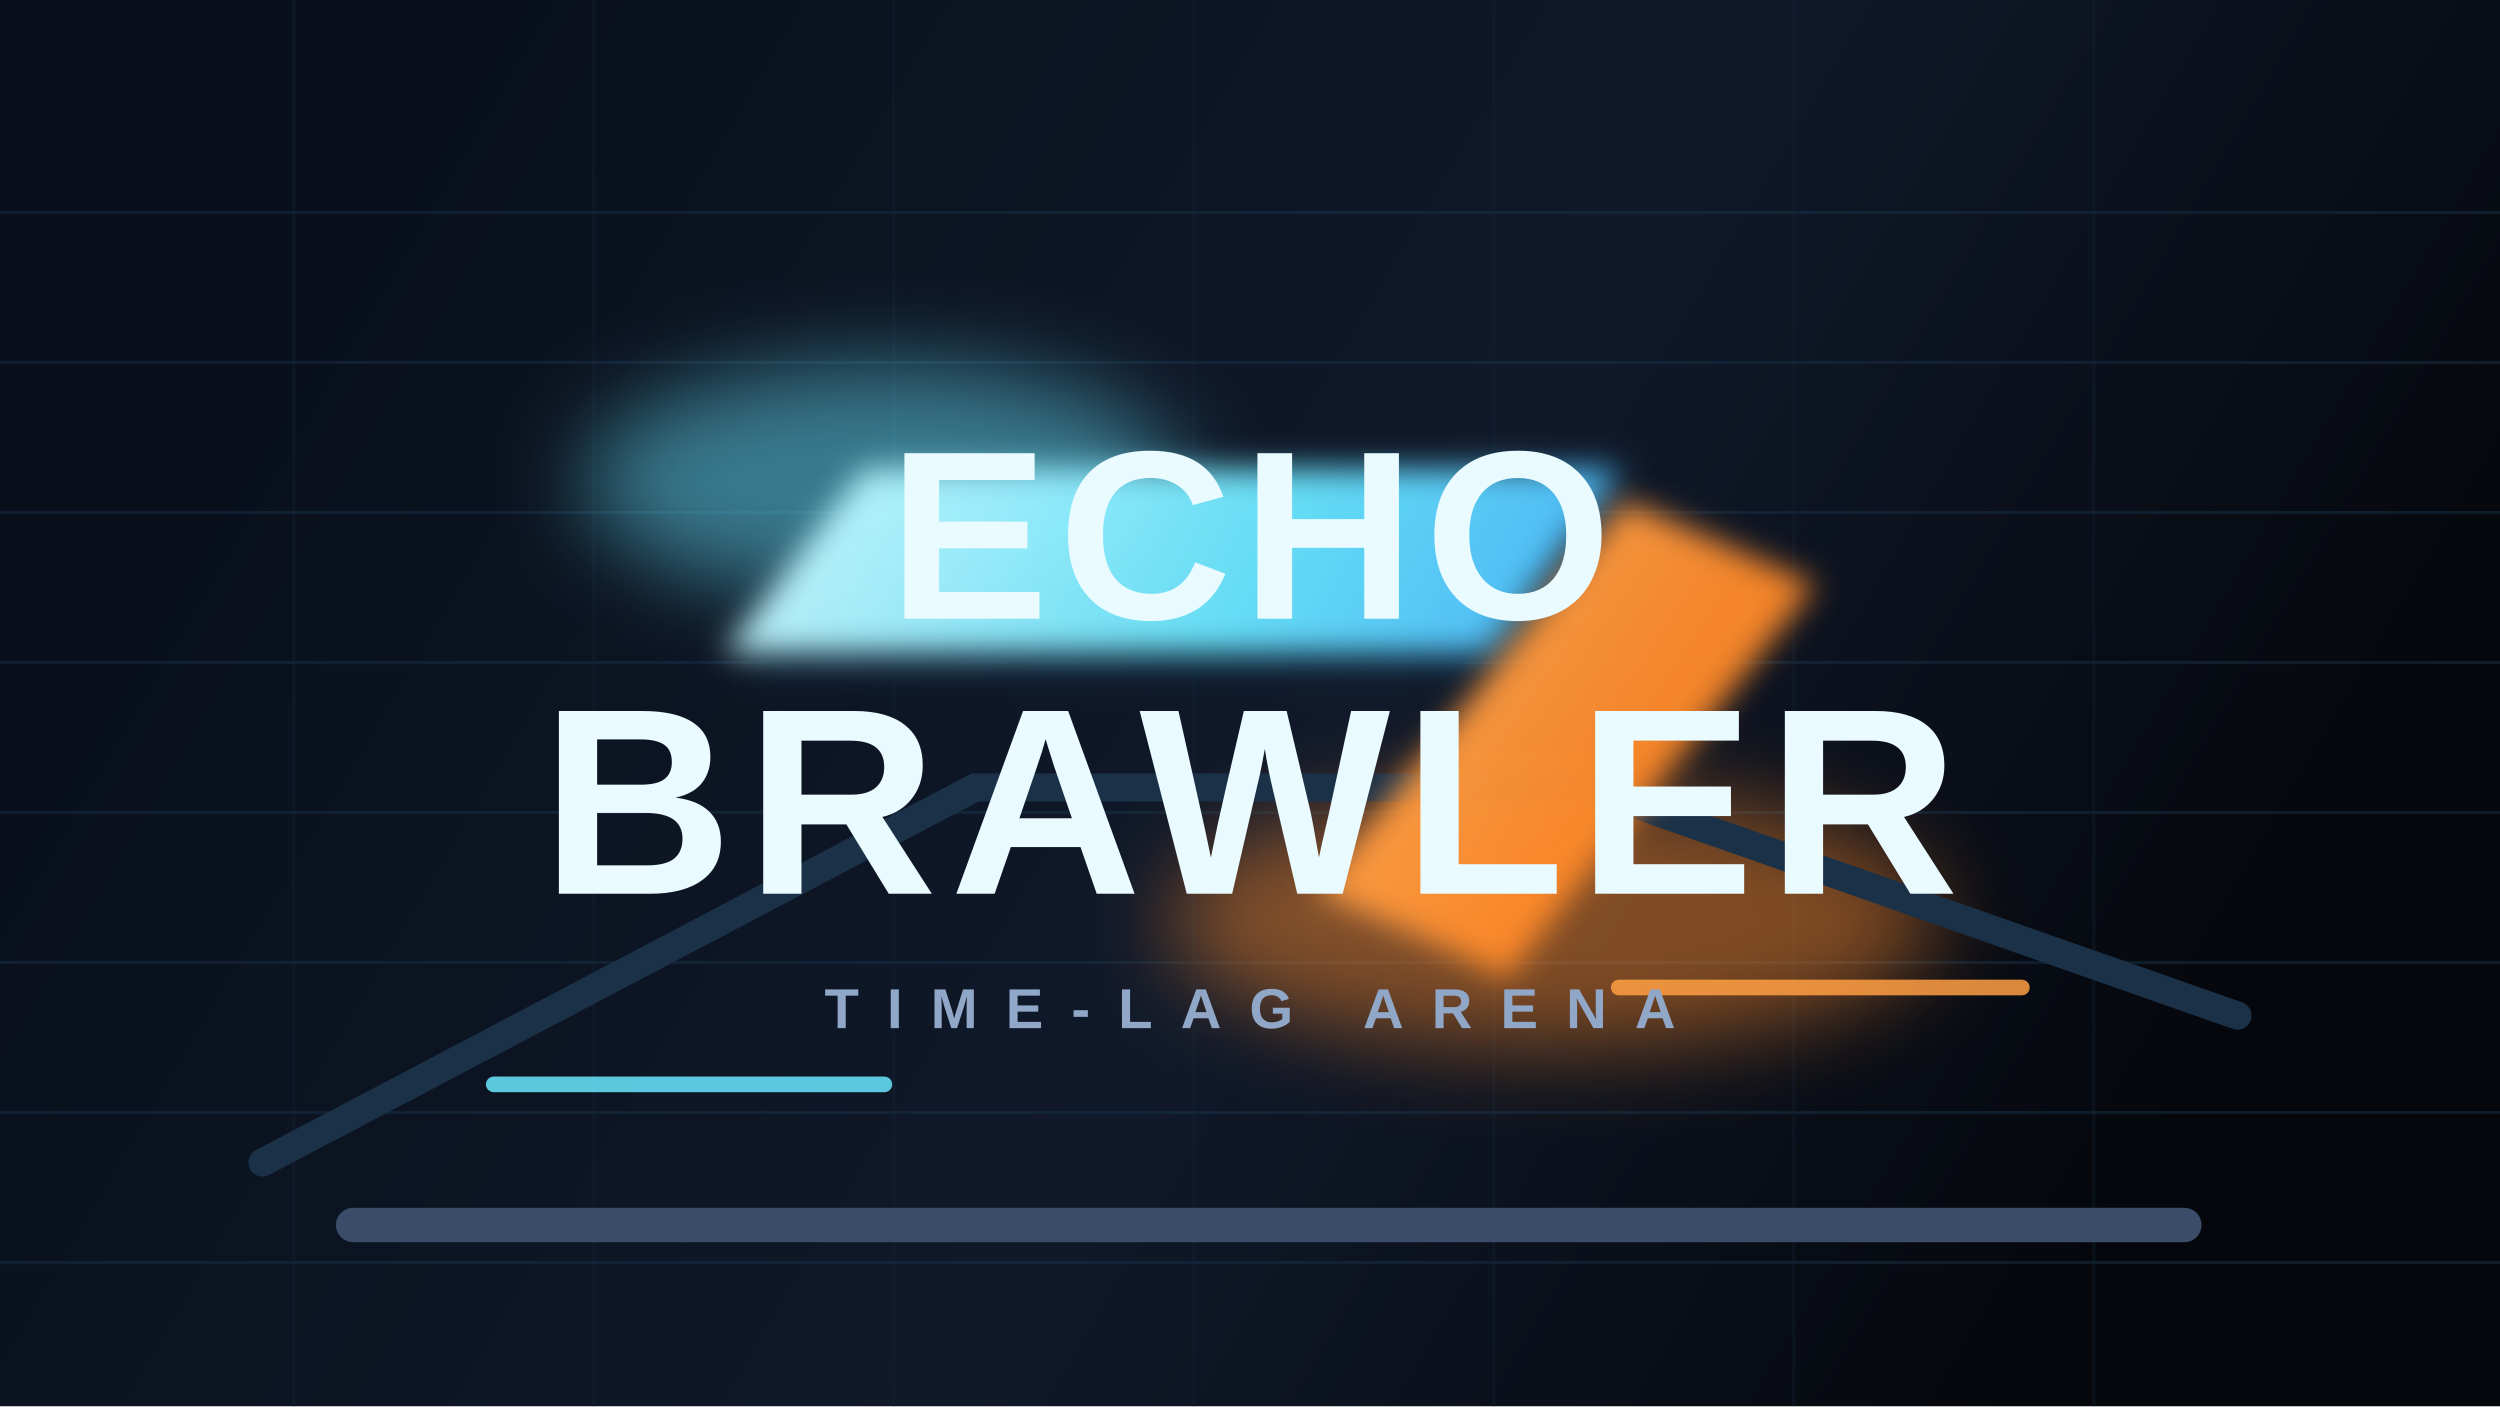
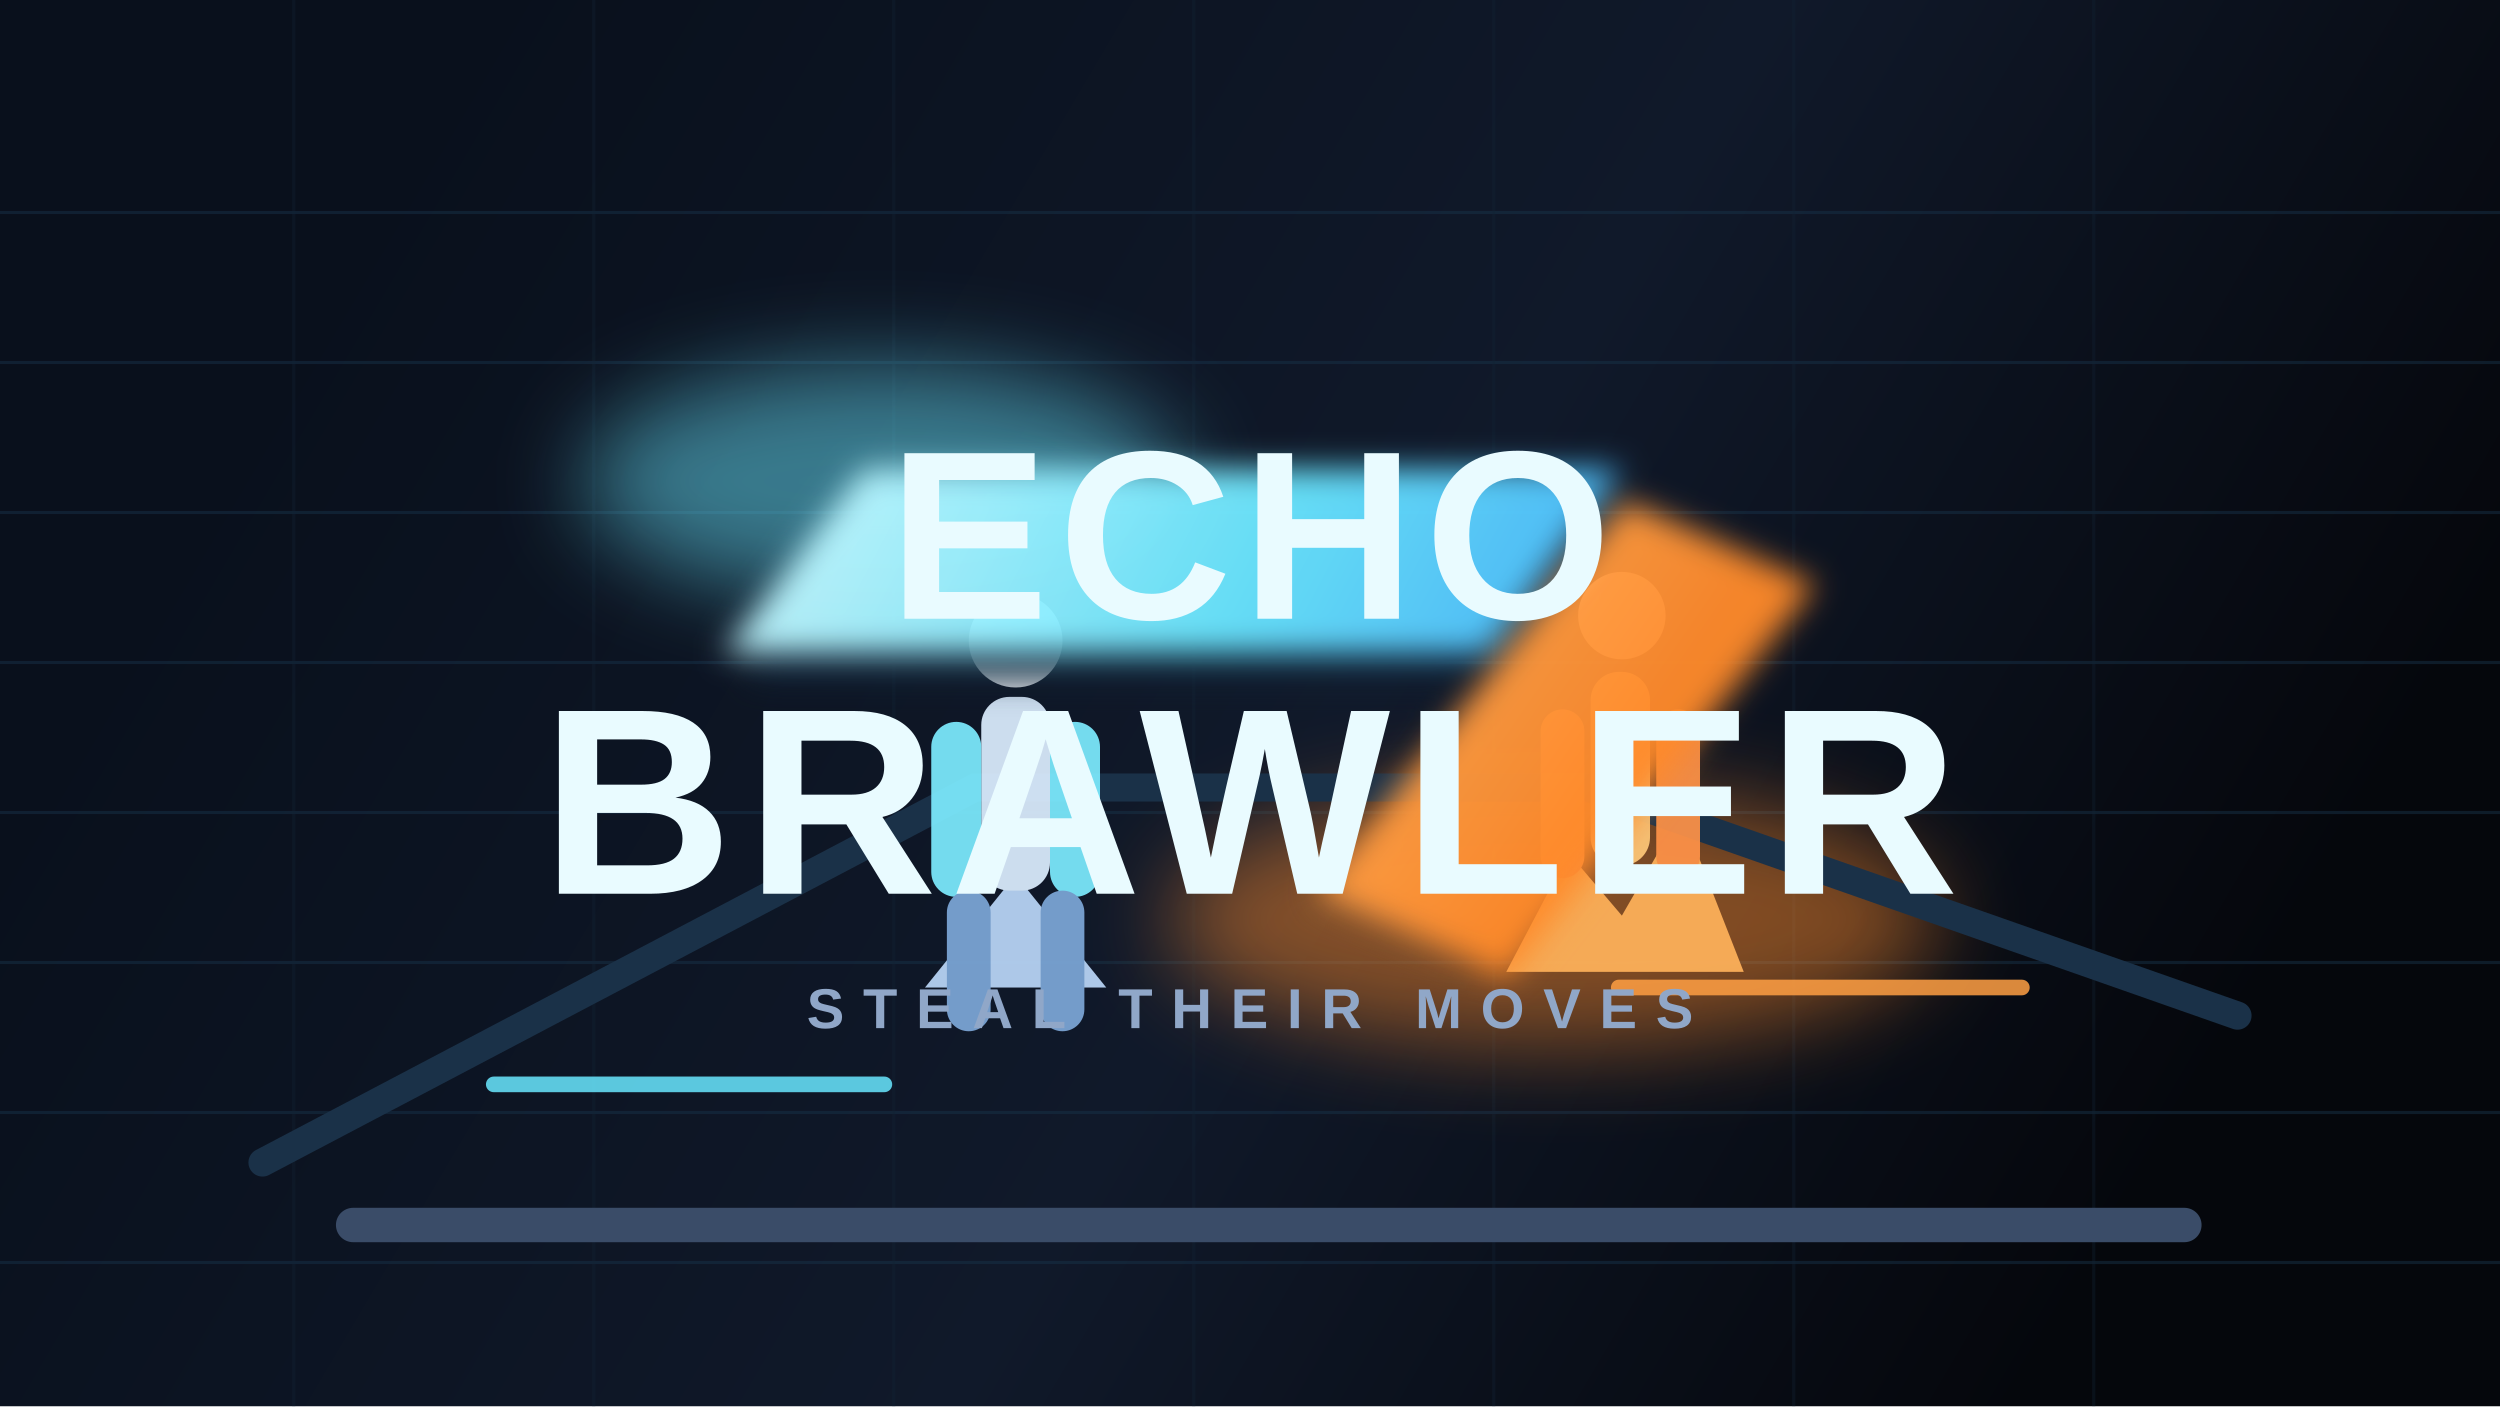
<svg xmlns="http://www.w3.org/2000/svg" width="1600" height="900" viewBox="0 0 1600 900" fill="none">
  <defs>
    <linearGradient id="bg" x1="240" y1="120" x2="1360" y2="780" gradientUnits="userSpaceOnUse">
      <stop stop-color="#09101C" />
      <stop offset="0.55" stop-color="#10192A" />
      <stop offset="1" stop-color="#05070C" />
    </linearGradient>
    <linearGradient id="cyanGlow" x1="456" y1="278" x2="1128" y2="632" gradientUnits="userSpaceOnUse">
      <stop stop-color="#D6FBFF" />
      <stop offset="0.45" stop-color="#6AE7FF" />
      <stop offset="1" stop-color="#2F92FF" />
    </linearGradient>
    <linearGradient id="orangeGlow" x1="588" y1="338" x2="965" y2="598" gradientUnits="userSpaceOnUse">
      <stop stop-color="#FFD28A" />
      <stop offset="1" stop-color="#FF8A2A" />
    </linearGradient>
    <filter id="softGlow" x="-120" y="-120" width="1840" height="1140" filterUnits="userSpaceOnUse" color-interpolation-filters="sRGB">
      <feGaussianBlur stdDeviation="28" />
    </filter>
    <filter id="hardGlow" x="-80" y="-80" width="1760" height="1060" filterUnits="userSpaceOnUse" color-interpolation-filters="sRGB">
      <feGaussianBlur stdDeviation="10" />
    </filter>
  </defs>
  <rect width="1600" height="900" fill="url(#bg)" />
  <g opacity="0.48">
    <path d="M0 136H1600" stroke="#183249" stroke-width="2" />
    <path d="M0 232H1600" stroke="#183249" stroke-width="2" />
    <path d="M0 328H1600" stroke="#183249" stroke-width="2" />
    <path d="M0 424H1600" stroke="#183249" stroke-width="2" />
    <path d="M0 520H1600" stroke="#183249" stroke-width="2" />
    <path d="M0 616H1600" stroke="#183249" stroke-width="2" />
    <path d="M0 712H1600" stroke="#183249" stroke-width="2" />
    <path d="M0 808H1600" stroke="#183249" stroke-width="2" />
  </g>
  <g opacity="0.35">
    <path d="M188 0V900" stroke="#112233" stroke-width="2" />
    <path d="M380 0V900" stroke="#112233" stroke-width="2" />
    <path d="M572 0V900" stroke="#112233" stroke-width="2" />
    <path d="M764 0V900" stroke="#112233" stroke-width="2" />
    <path d="M956 0V900" stroke="#112233" stroke-width="2" />
    <path d="M1148 0V900" stroke="#112233" stroke-width="2" />
    <path d="M1340 0V900" stroke="#112233" stroke-width="2" />
  </g>
  <g filter="url(#softGlow)" opacity="0.48">
    <ellipse cx="564" cy="308" rx="190" ry="74" fill="#69E7FF" />
    <ellipse cx="994" cy="588" rx="246" ry="82" fill="#FF8A2A" />
  </g>
  <path d="M168 744L624 504H1016L1432 650" stroke="#1A3148" stroke-width="18" stroke-linecap="round" />
  <path d="M226 784H1398" stroke="#3A4C68" stroke-width="22" stroke-linecap="round" />
  <path d="M316 694H566" stroke="#68E7FF" stroke-width="10" stroke-linecap="round" opacity="0.85" />
  <path d="M1036 632H1294" stroke="#FF9F43" stroke-width="10" stroke-linecap="round" opacity="0.85" />
+   <g opacity="0.92">
+     <path d="M592 632L650 560L708 632H592Z" fill="#BBD7F8" />
+     <rect x="628" y="446" width="44" height="124" rx="18" fill="#DCEEFF" />
+     <rect x="596" y="462" width="32" height="112" rx="16" fill="#7DEBFF" />
+     <rect x="672" y="462" width="32" height="112" rx="16" fill="#7DEBFF" />
+     <rect x="606" y="570" width="28" height="90" rx="14" fill="#7DA7D8" />
+     <rect x="666" y="570" width="28" height="90" rx="14" fill="#7DA7D8" />
+     <circle cx="650" cy="410" r="30" fill="#F5FBFF" />
+     <path d="M964 622L1004 546L1038 586L1076 520L1116 622H964Z" fill="#FFB25A" />
+     <rect x="1018" y="430" width="38" height="124" rx="18" fill="#FFC97A" />
+     <rect x="986" y="454" width="28" height="108" rx="14" fill="#FF9348" />
+     <rect x="1060" y="454" width="28" height="108" rx="14" fill="#FF9348" />
+     <circle cx="1038" cy="394" r="28" fill="#FFF2DD" />
+   </g>
  <g filter="url(#hardGlow)" opacity="0.95">
    <path d="M559 322H1018L934 435H476L559 322Z" fill="#102236" />
    <path d="M1034 338L1135 384L944 620L844 575L1034 338Z" fill="#1E2C3F" />
    <path d="M553 300H1038L952 418H463L553 300Z" fill="url(#cyanGlow)" />
    <path d="M1040 320L1162 374L964 626L842 572L1040 320Z" fill="url(#orangeGlow)" />
  </g>
  <g>
    <text x="800" y="396" fill="#E9FBFF" font-family="Verdana, Arial, sans-serif" font-size="154" font-weight="800" letter-spacing="6" text-anchor="middle">ECHO</text>
    <text x="800" y="572" fill="#E9FBFF" font-family="Verdana, Arial, sans-serif" font-size="170" font-weight="800" letter-spacing="8" text-anchor="middle">BRAWLER</text>
-     <text x="800" y="658" fill="#90A7C8" font-family="Verdana, Arial, sans-serif" font-size="36" font-weight="700" letter-spacing="18" text-anchor="middle">TIME-LAG ARENA</text>
+     <text x="800" y="658" fill="#90A7C8" font-family="Verdana, Arial, sans-serif" font-size="36" font-weight="700" letter-spacing="12" text-anchor="middle">STEAL THEIR MOVES</text>
  </g>
</svg>
